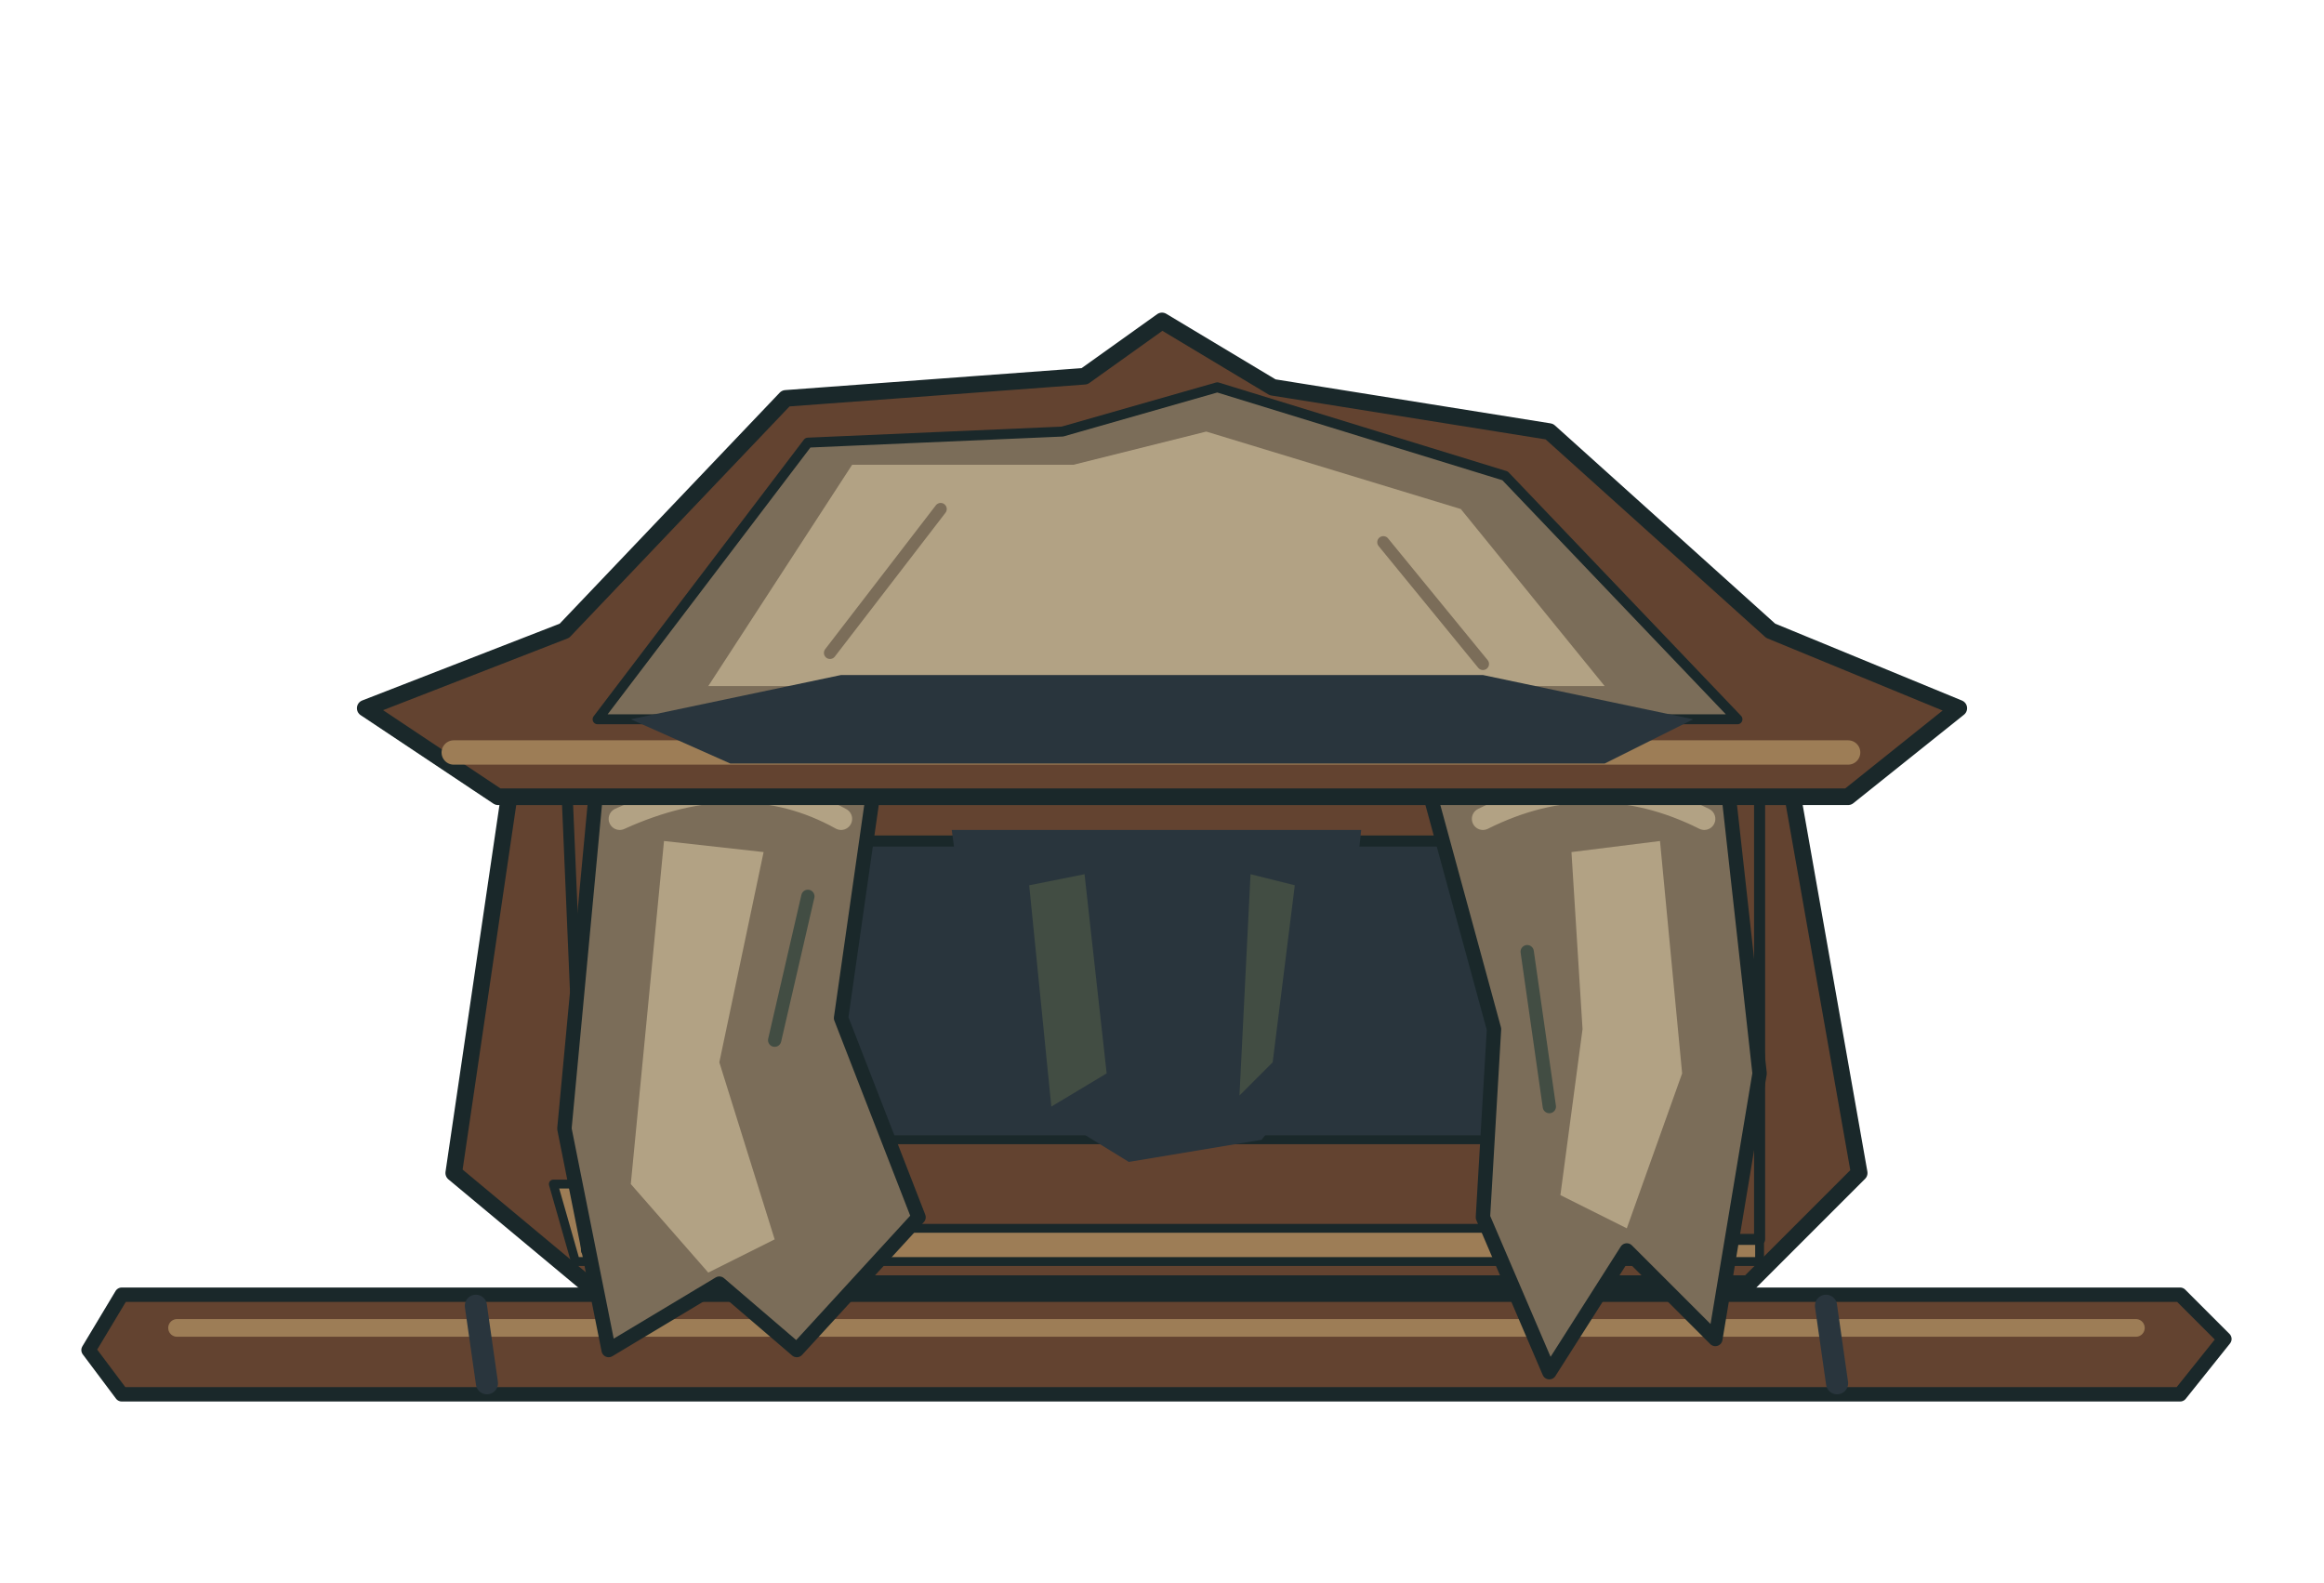
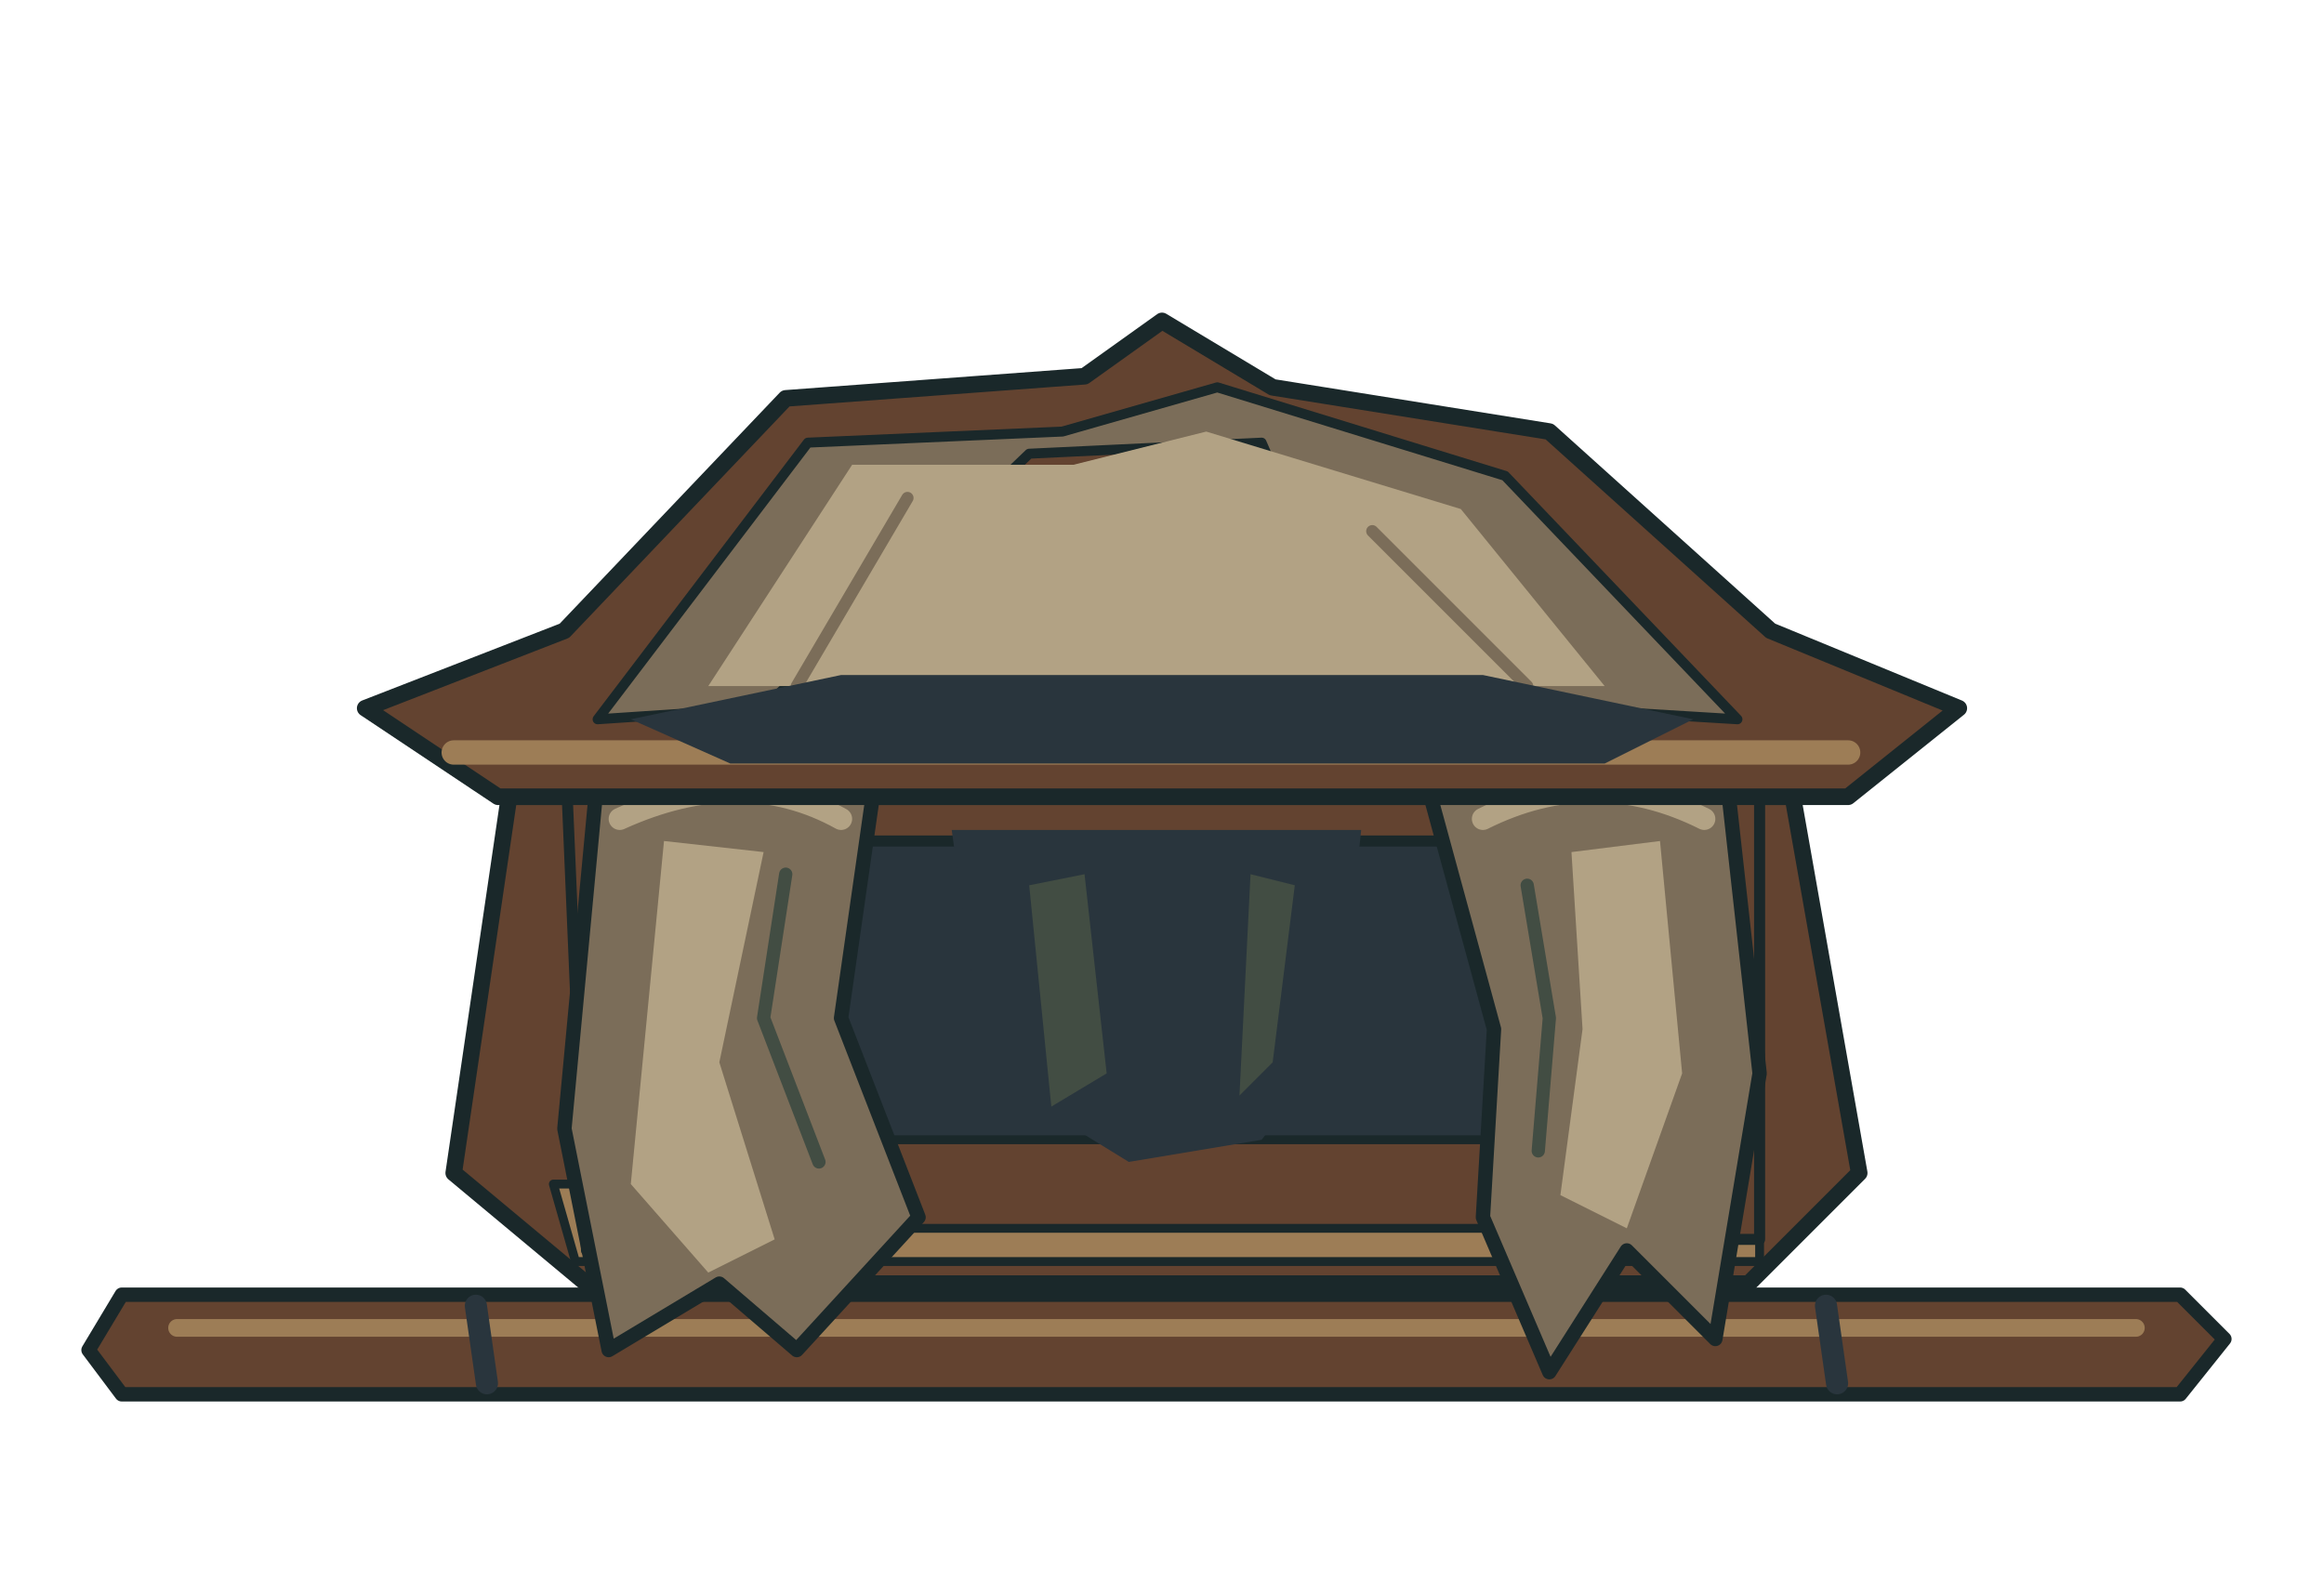
<svg xmlns="http://www.w3.org/2000/svg" viewBox="-105 -129 210 143">
  <g id="root" stroke-linecap="round" stroke-linejoin="round" />
  <g id="poles" stroke-linecap="round" stroke-linejoin="round">
    <path d="M-94 -12 L92 -12 96 -8 92 -3 -94 -3 -97 -7Z" fill="#634330" stroke="#1A282A" stroke-width="1.3" />
    <path d="M-89 -9 L88 -9" fill="none" stroke="#9d7d56" stroke-width="1.6" />
    <path d="M-62 -11 L-61 -4 M60 -11 L61 -4" fill="none" stroke="#29353D" stroke-width="2" />
  </g>
  <g id="box" stroke-linecap="round" stroke-linejoin="round">
    <path d="M-59 -57 L57 -57 63 -23 53 -13 -52 -13 -64 -23Z" fill="#634330" stroke="#1A282A" stroke-width="1.5" />
    <path d="M-51 -53 L50 -53 53 -25 43 -20 -45 -20 -54 -27Z" fill="#29353D" stroke="#1A282A" stroke-width="1" />
    <path d="M-55 -22 L54 -22 54 -15 -53 -15Z" fill="#9d7d56" stroke="#1A282A" stroke-width="0.8" />
    <path d="M-54 -63 L-47 -63 -45 -17 -52 -16Z M47 -63 L54 -63 54 -17 47 -17Z" fill="#634330" stroke="#1A282A" stroke-width="1" />
-     <path d="M-50 -58 L-49 -28 M50 -58 L51 -28" fill="none" stroke="#9d7d56" stroke-width="1.4" />
+     <path d="M-50 -58 L-49 -28 -45 -23 M50 -58 L51 -28 46 -23" fill="none" stroke="#9d7d56" stroke-width="1.4" />
    <path d="M-43 -26 L39 -26 48 -22 37 -18 -42 -18Z" fill="#634330" stroke="#1A282A" stroke-width="0.8" />
  </g>
  <g id="cloth" stroke-linecap="round" stroke-linejoin="round">
    <path d="M-51 -59 L-26 -58 -29 -37 -22 -19 -33 -7 -40 -13 -50 -7 -54 -27Z" fill="#7b6d59" stroke="#1A282A" stroke-width="1.3" />
    <path d="M24 -58 L51 -59 54 -32 50 -8 42 -16 35 -5 29 -19 30 -36Z" fill="#7b6d59" stroke="#1A282A" stroke-width="1.3" />
    <path d="M-45 -53 L-36 -52 -40 -33 -35 -17 -41 -14 -48 -22Z M37 -52 L45 -53 47 -32 42 -18 36 -21 38 -36Z" fill="#b2a284" stroke="none" stroke-width="0.6" />
-     <path d="M-32 -48 L-35 -35 M33 -43 L35 -29" fill="none" stroke="#424D43" stroke-width="1.2" />
+     <path d="M-34 -50 L-36 -37 -31 -24 M33 -49 L35 -37 34 -25" fill="none" stroke="#424D43" stroke-width="1.2" />
    <path d="M-49 -55 Q-38 -60 -29 -55 M29 -55 Q39 -60 49 -55" fill="none" stroke="#b2a284" stroke-width="2" />
  </g>
  <g id="soul" stroke-linecap="round" stroke-linejoin="round">
    <path d="M-19 -54 L18 -54 16 -35 9 -26 -3 -24 -16 -32Z" fill="#29353D" stroke="none" stroke-width="0.6" />
    <path d="M-12 -49 L-7 -50 -5 -32 -10 -29Z M8 -50 L12 -49 10 -33 7 -30Z" fill="#424D43" stroke="none" stroke-width="0.6" />
  </g>
  <g id="roof" stroke-linecap="round" stroke-linejoin="round">
    <path d="M-72 -65 L-54 -72 -34 -93 -7 -95 0 -100 10 -94 35 -90 55 -72 72 -65 62 -57 -60 -57Z" fill="#634330" stroke="#1A282A" stroke-width="1.5" />
-     <path d="M-32 -89 L-9 -90 5 -94 31 -86 52 -64 -51 -64Z" fill="#7b6d59" stroke="#1A282A" stroke-width="0.9" />
+     <path d="M-32 -89 L-9 -90 5 -94 31 -86 52 -64 19 -66 9 -89 -12 -88 -36 -65 -51 -64Z" fill="#7b6d59" stroke="#1A282A" stroke-width="0.9" />
    <path d="M-28 -87 L-8 -87 4 -90 27 -83 40 -67 -41 -67Z" fill="#b2a284" stroke="none" stroke-width="0.6" />
    <path d="M-64 -61 L62 -61" fill="none" stroke="#9d7d56" stroke-width="2.2" />
-     <path d="M-20 -83 L-30 -70 M20 -80 L29 -69" fill="none" stroke="#7b6d59" stroke-width="1.1" />
+     <path d="M-23 -84 L-33 -67 M19 -81 L33 -67" fill="none" stroke="#7b6d59" stroke-width="1.1" />
    <path d="M-48 -64 L-29 -68 29 -68 48 -64 40 -60 -39 -60Z" fill="#29353D" stroke="none" stroke-width="0.8" />
  </g>
</svg>
